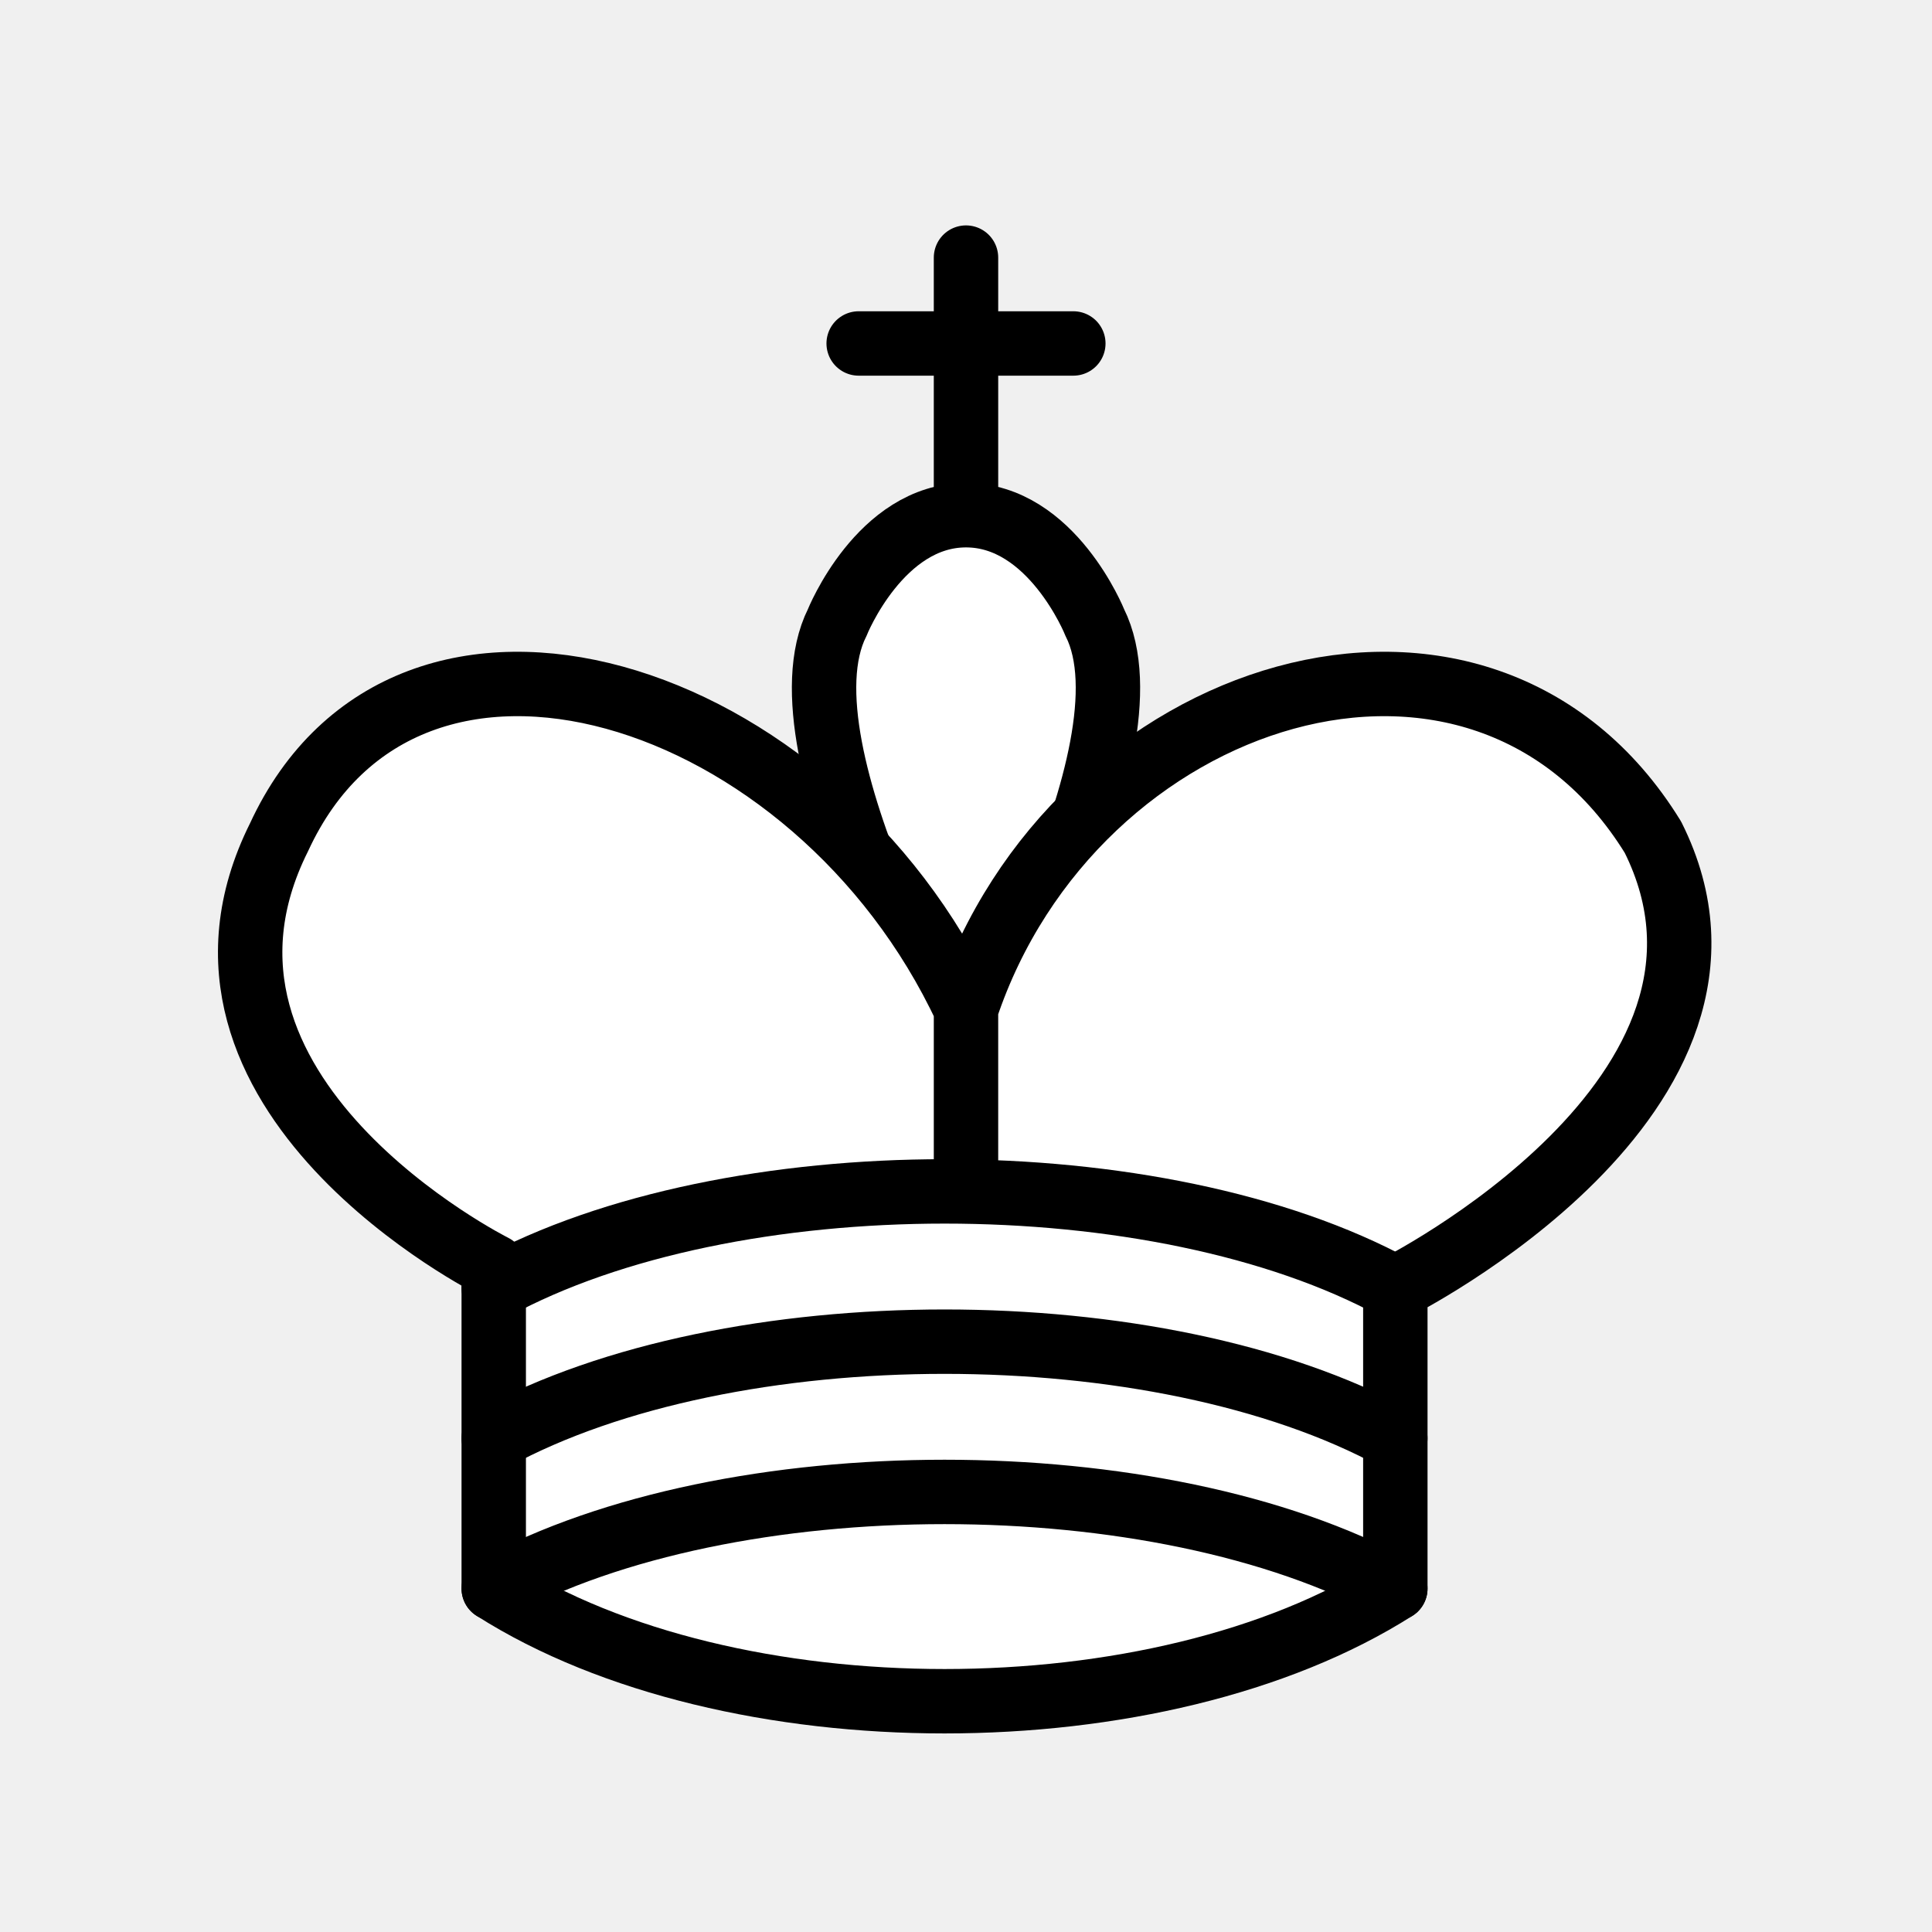
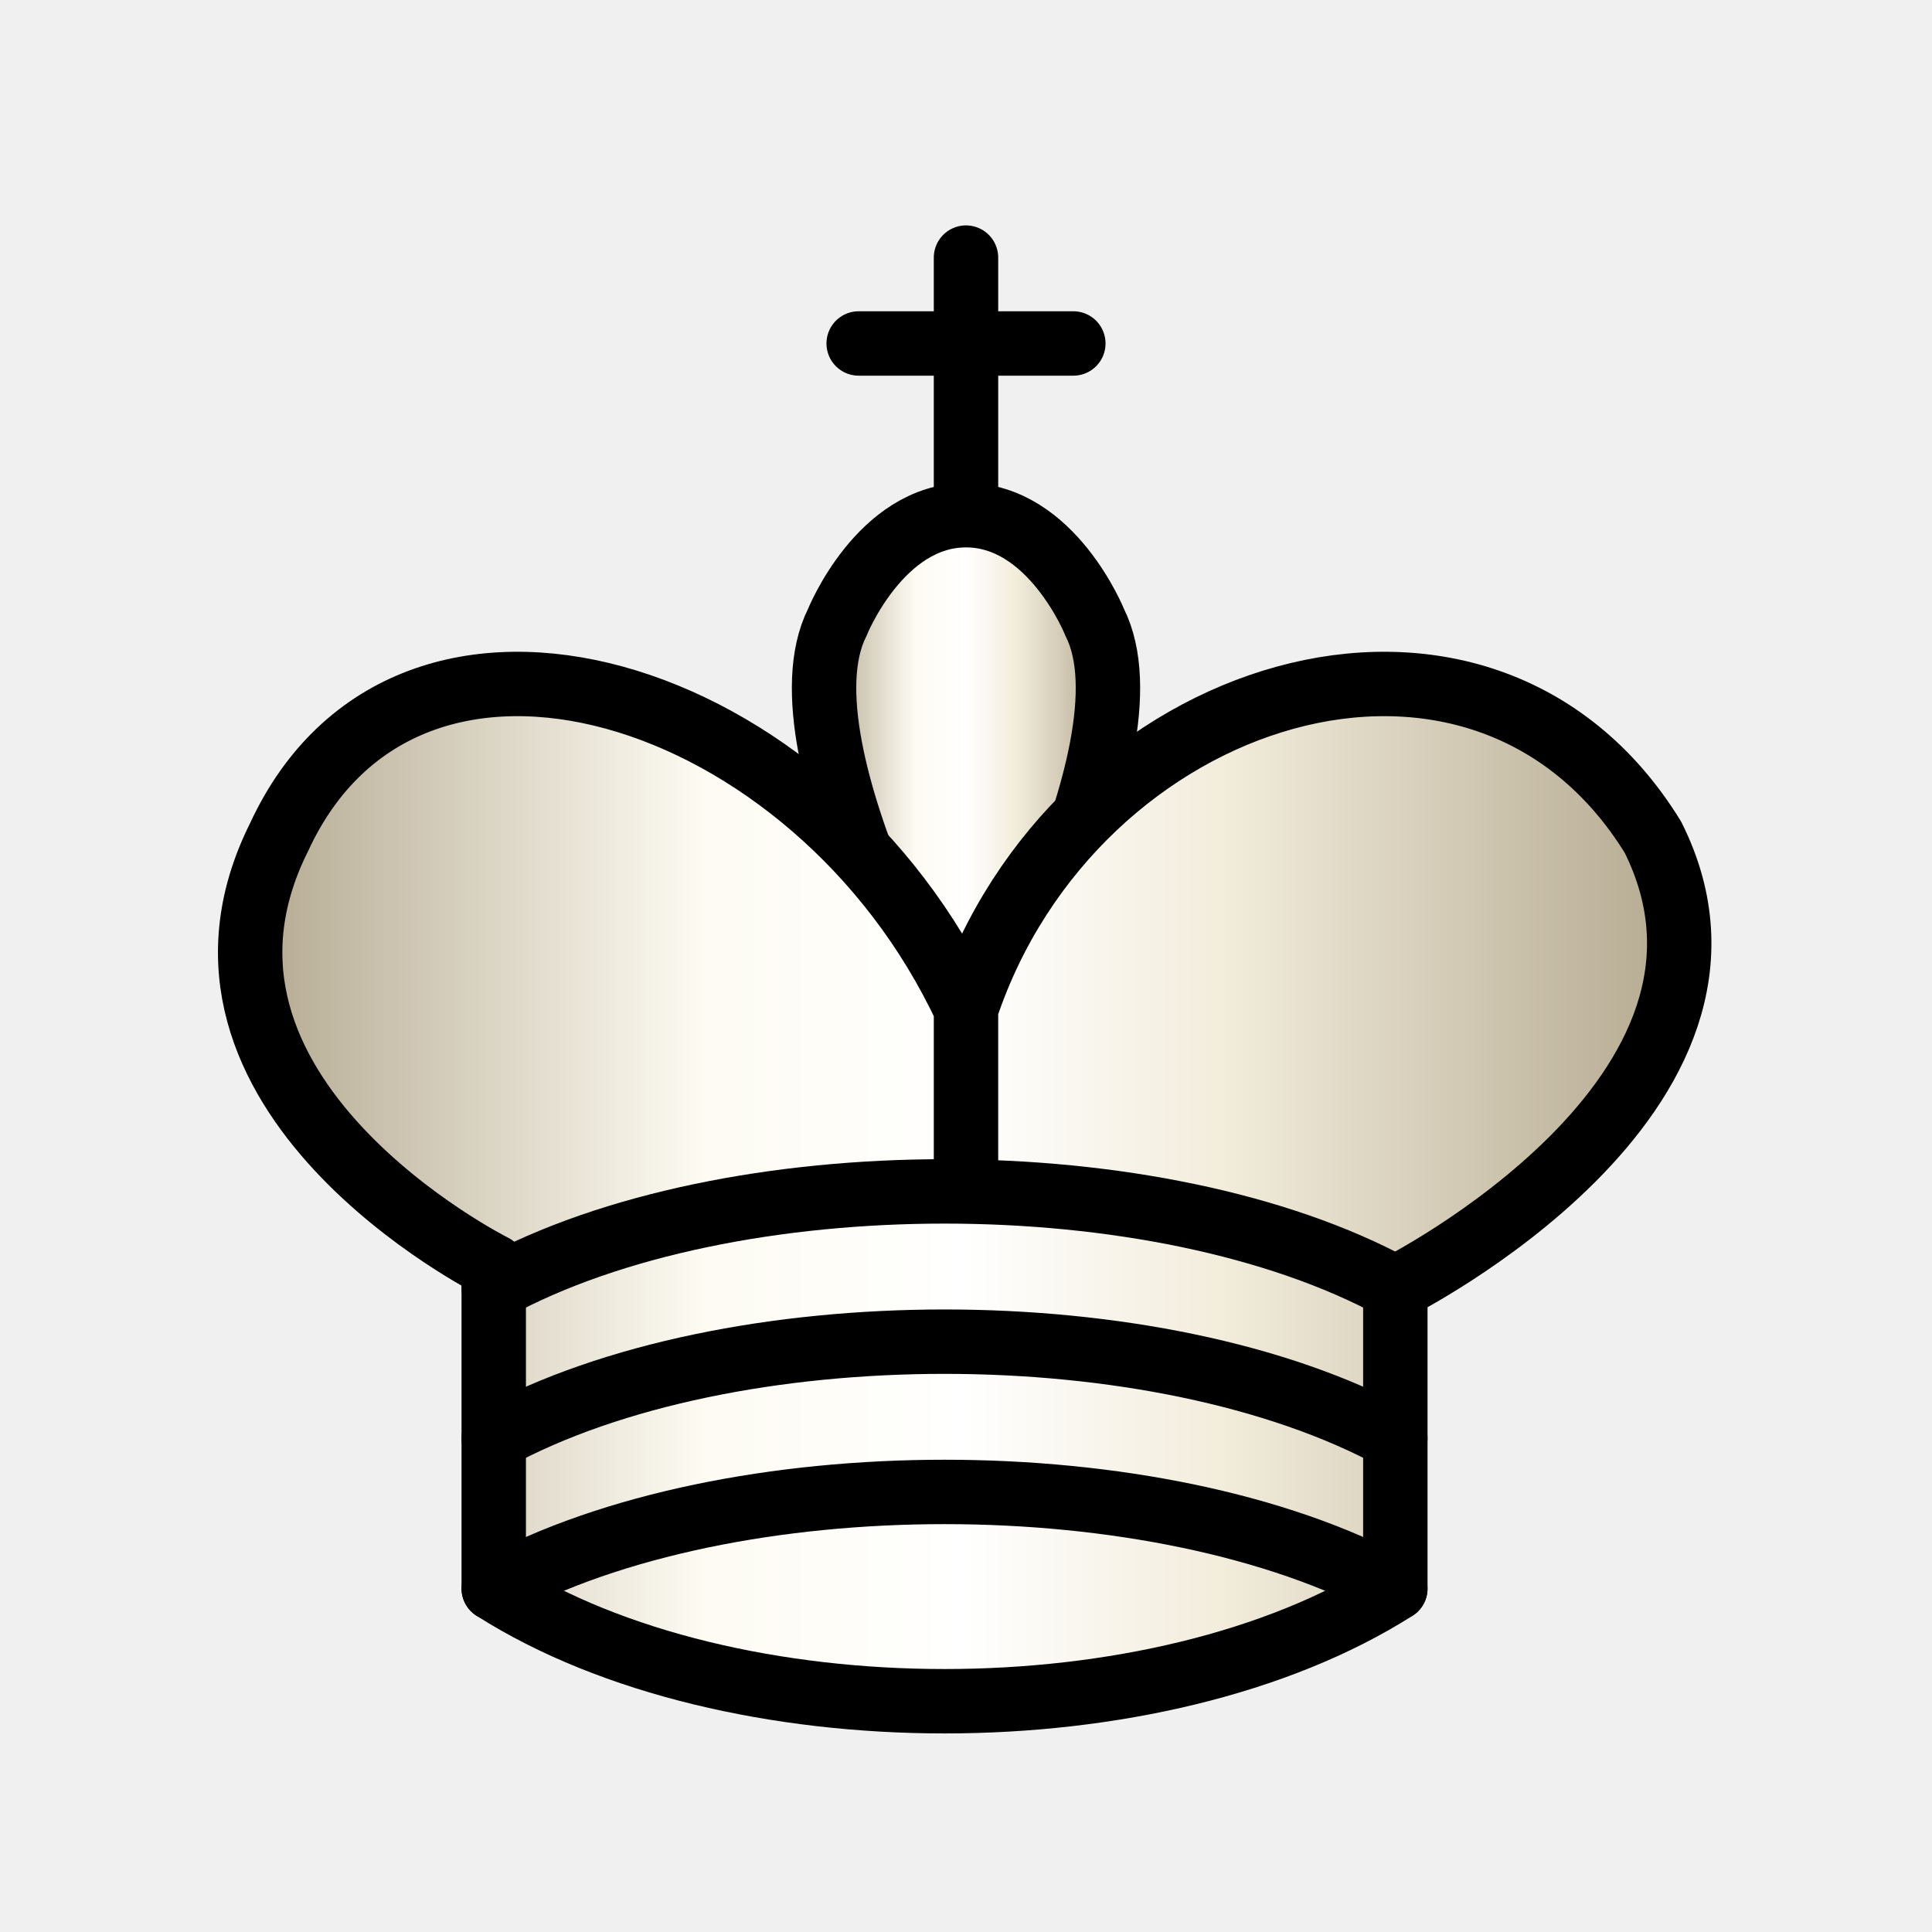
<svg xmlns="http://www.w3.org/2000/svg" viewBox="0 0 45 45">
+   <defs>
+     <linearGradient id="gw" x1="0" y1="0" x2="1" y2="0">
+       <stop offset="0" stop-color="#b3a88f" />
+       <stop offset=".32" stop-color="#fdfbf2" />
+       <stop offset=".5" stop-color="#ffffff" />
+       <stop offset=".68" stop-color="#f2ecdb" />
+       <stop offset="1" stop-color="#b3a88f" />
+     </linearGradient>
+   </defs>
  <g fill="none" fill-rule="evenodd" stroke="#000" stroke-linecap="round" stroke-linejoin="round" stroke-width="1.5">
    <path stroke-linejoin="miter" d="M22.5 11.63V6M20 8h5" />
-     <path fill="#fff" stroke-linecap="butt" stroke-linejoin="miter" d="M22.5 25s4.5-7.5 3-10.5c0 0-1-2.5-3-2.5s-3 2.5-3 2.5c-1.5 3 3 10.5 3 10.5" />
-     <path fill="#fff" d="M11.5 37c5.5 3.5 15.5 3.5 21 0v-7s9-4.5 6-10.5c-4-6.5-13.5-3.5-16 4V27v-3.5c-3.5-7.5-13-10.5-16-4-3 6 5 10 5 10z" />
+     <path fill="url(#gw)" stroke-linecap="butt" stroke-linejoin="miter" d="M22.5 25s4.5-7.5 3-10.5c0 0-1-2.5-3-2.5s-3 2.5-3 2.5c-1.5 3 3 10.5 3 10.5" />
+     <path fill="url(#gw)" d="M11.5 37c5.5 3.5 15.5 3.5 21 0v-7s9-4.5 6-10.5c-4-6.5-13.5-3.5-16 4V27v-3.5c-3.5-7.5-13-10.5-16-4-3 6 5 10 5 10z" />
    <path d="M11.5 30c5.5-3 15.5-3 21 0m-21 3.5c5.5-3 15.5-3 21 0m-21 3.5c5.5-3 15.5-3 21 0" />
  </g>
</svg>
